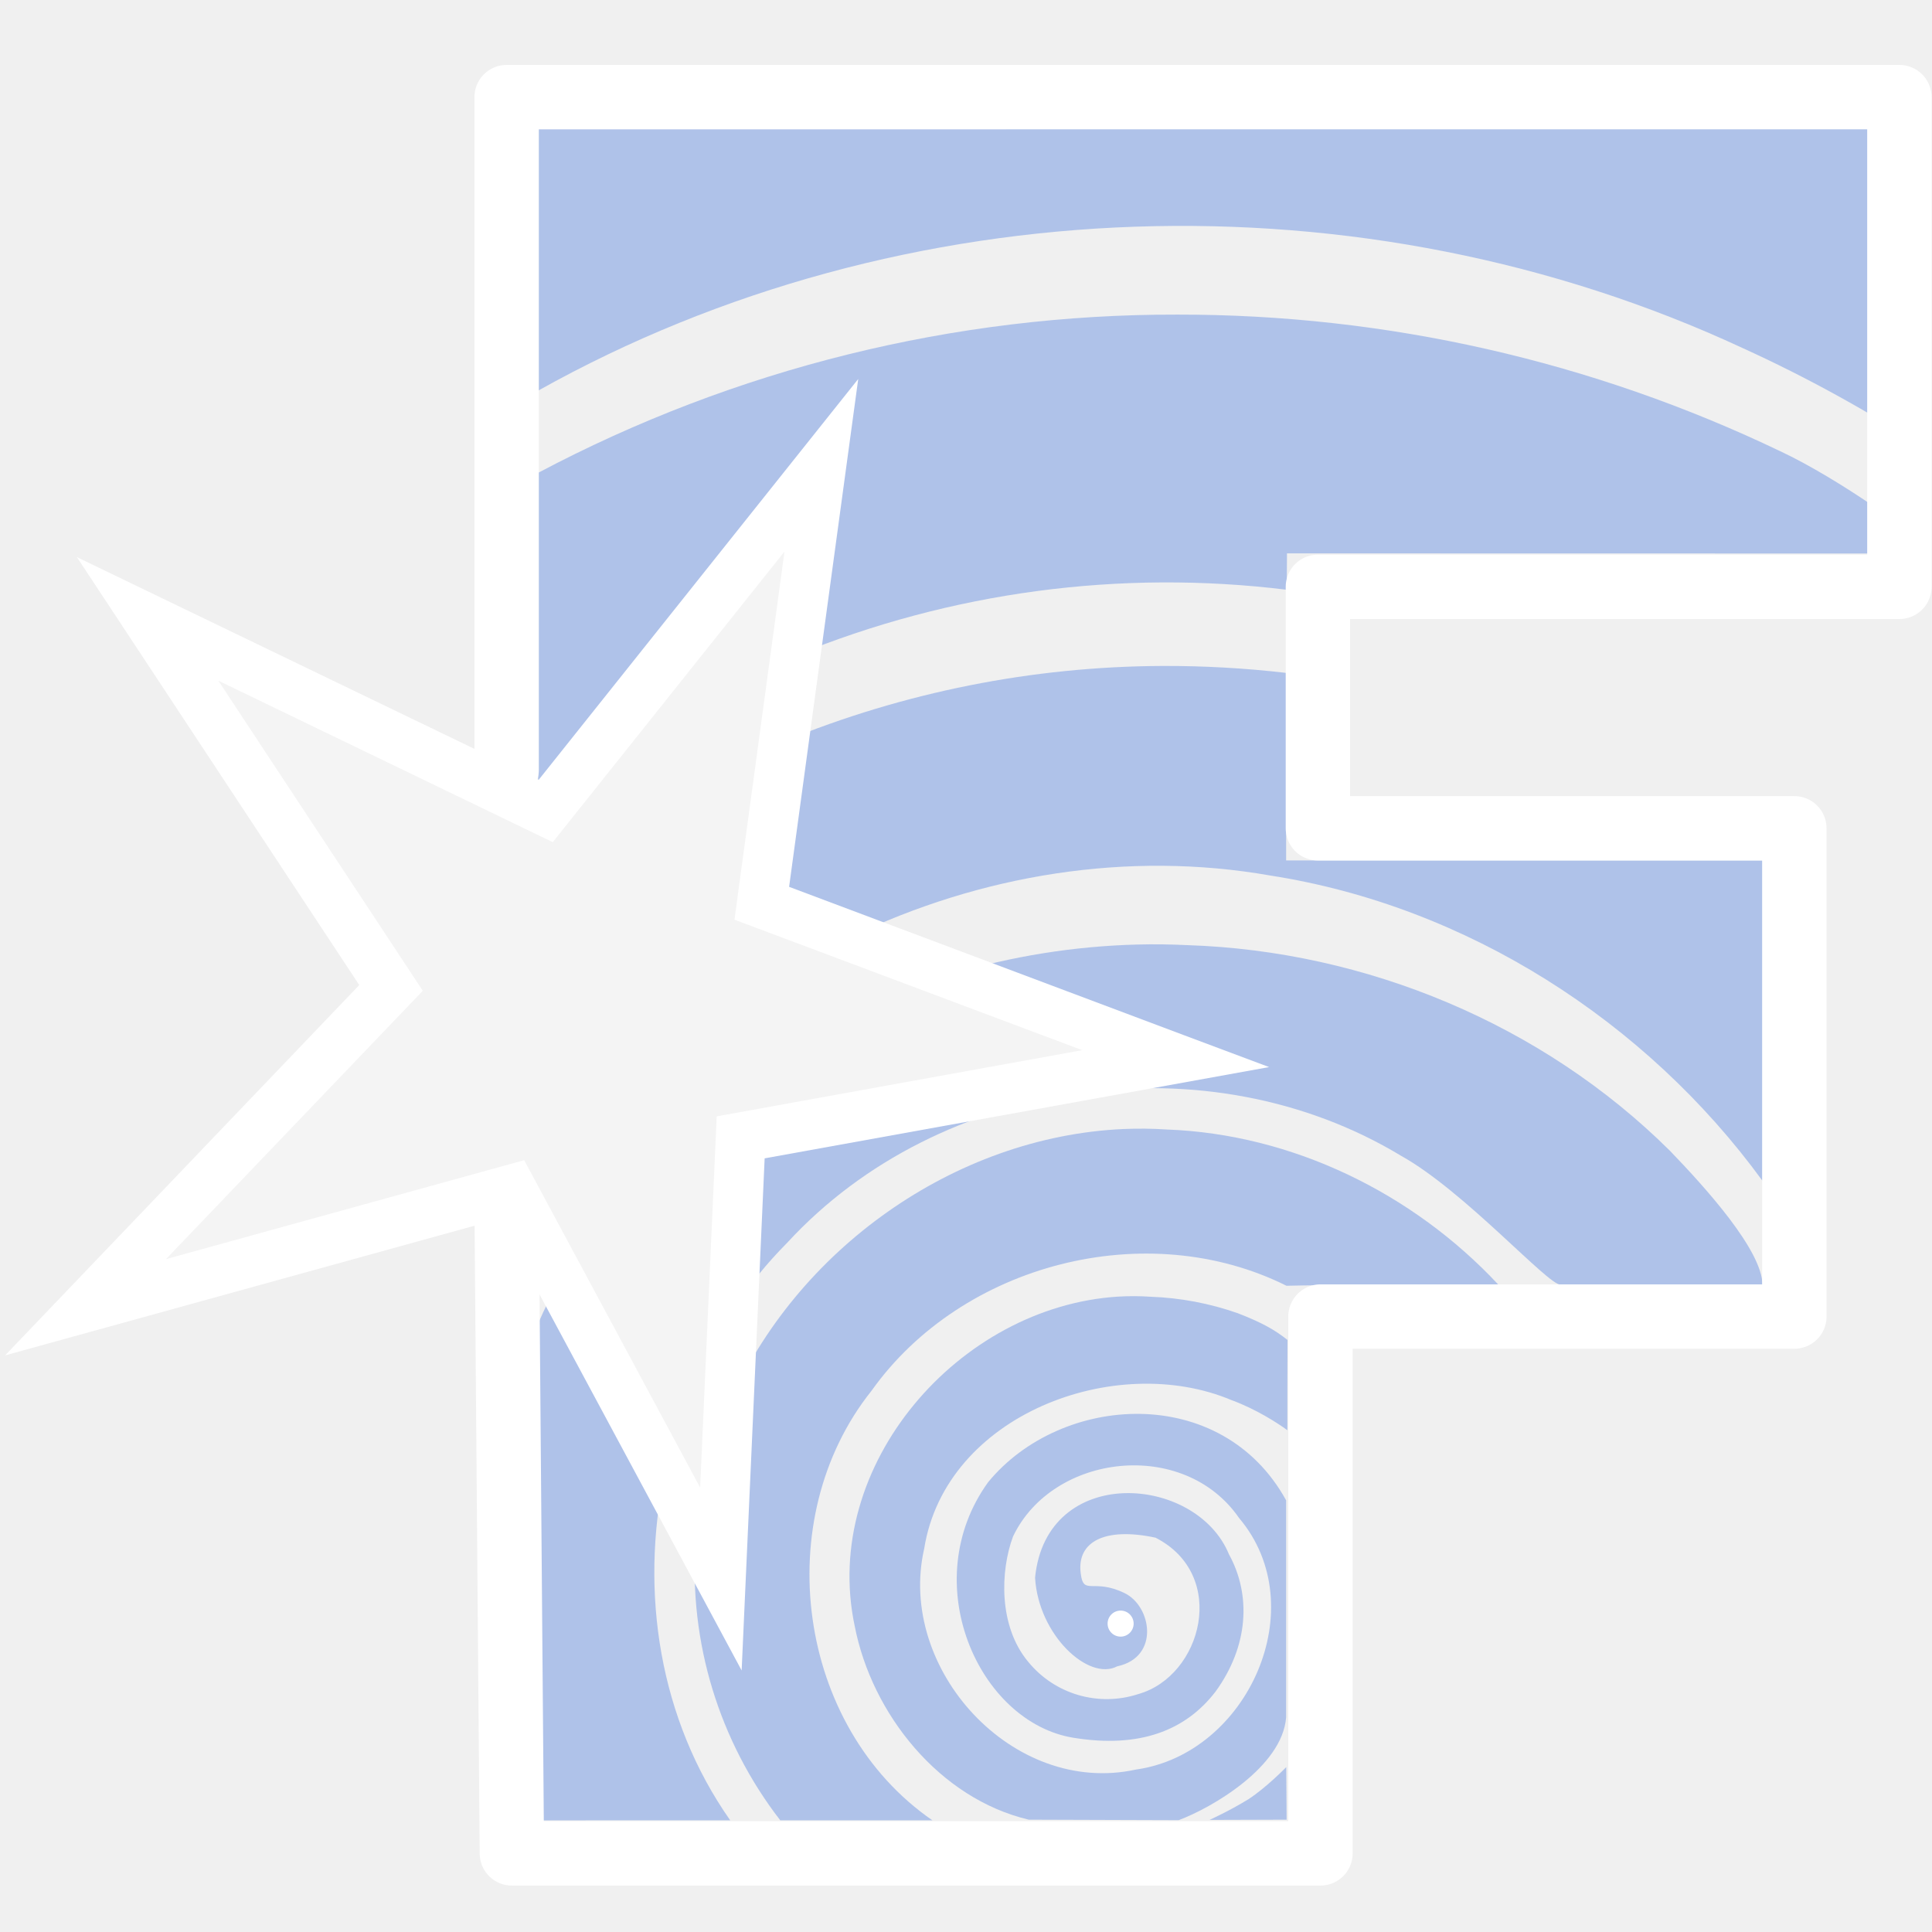
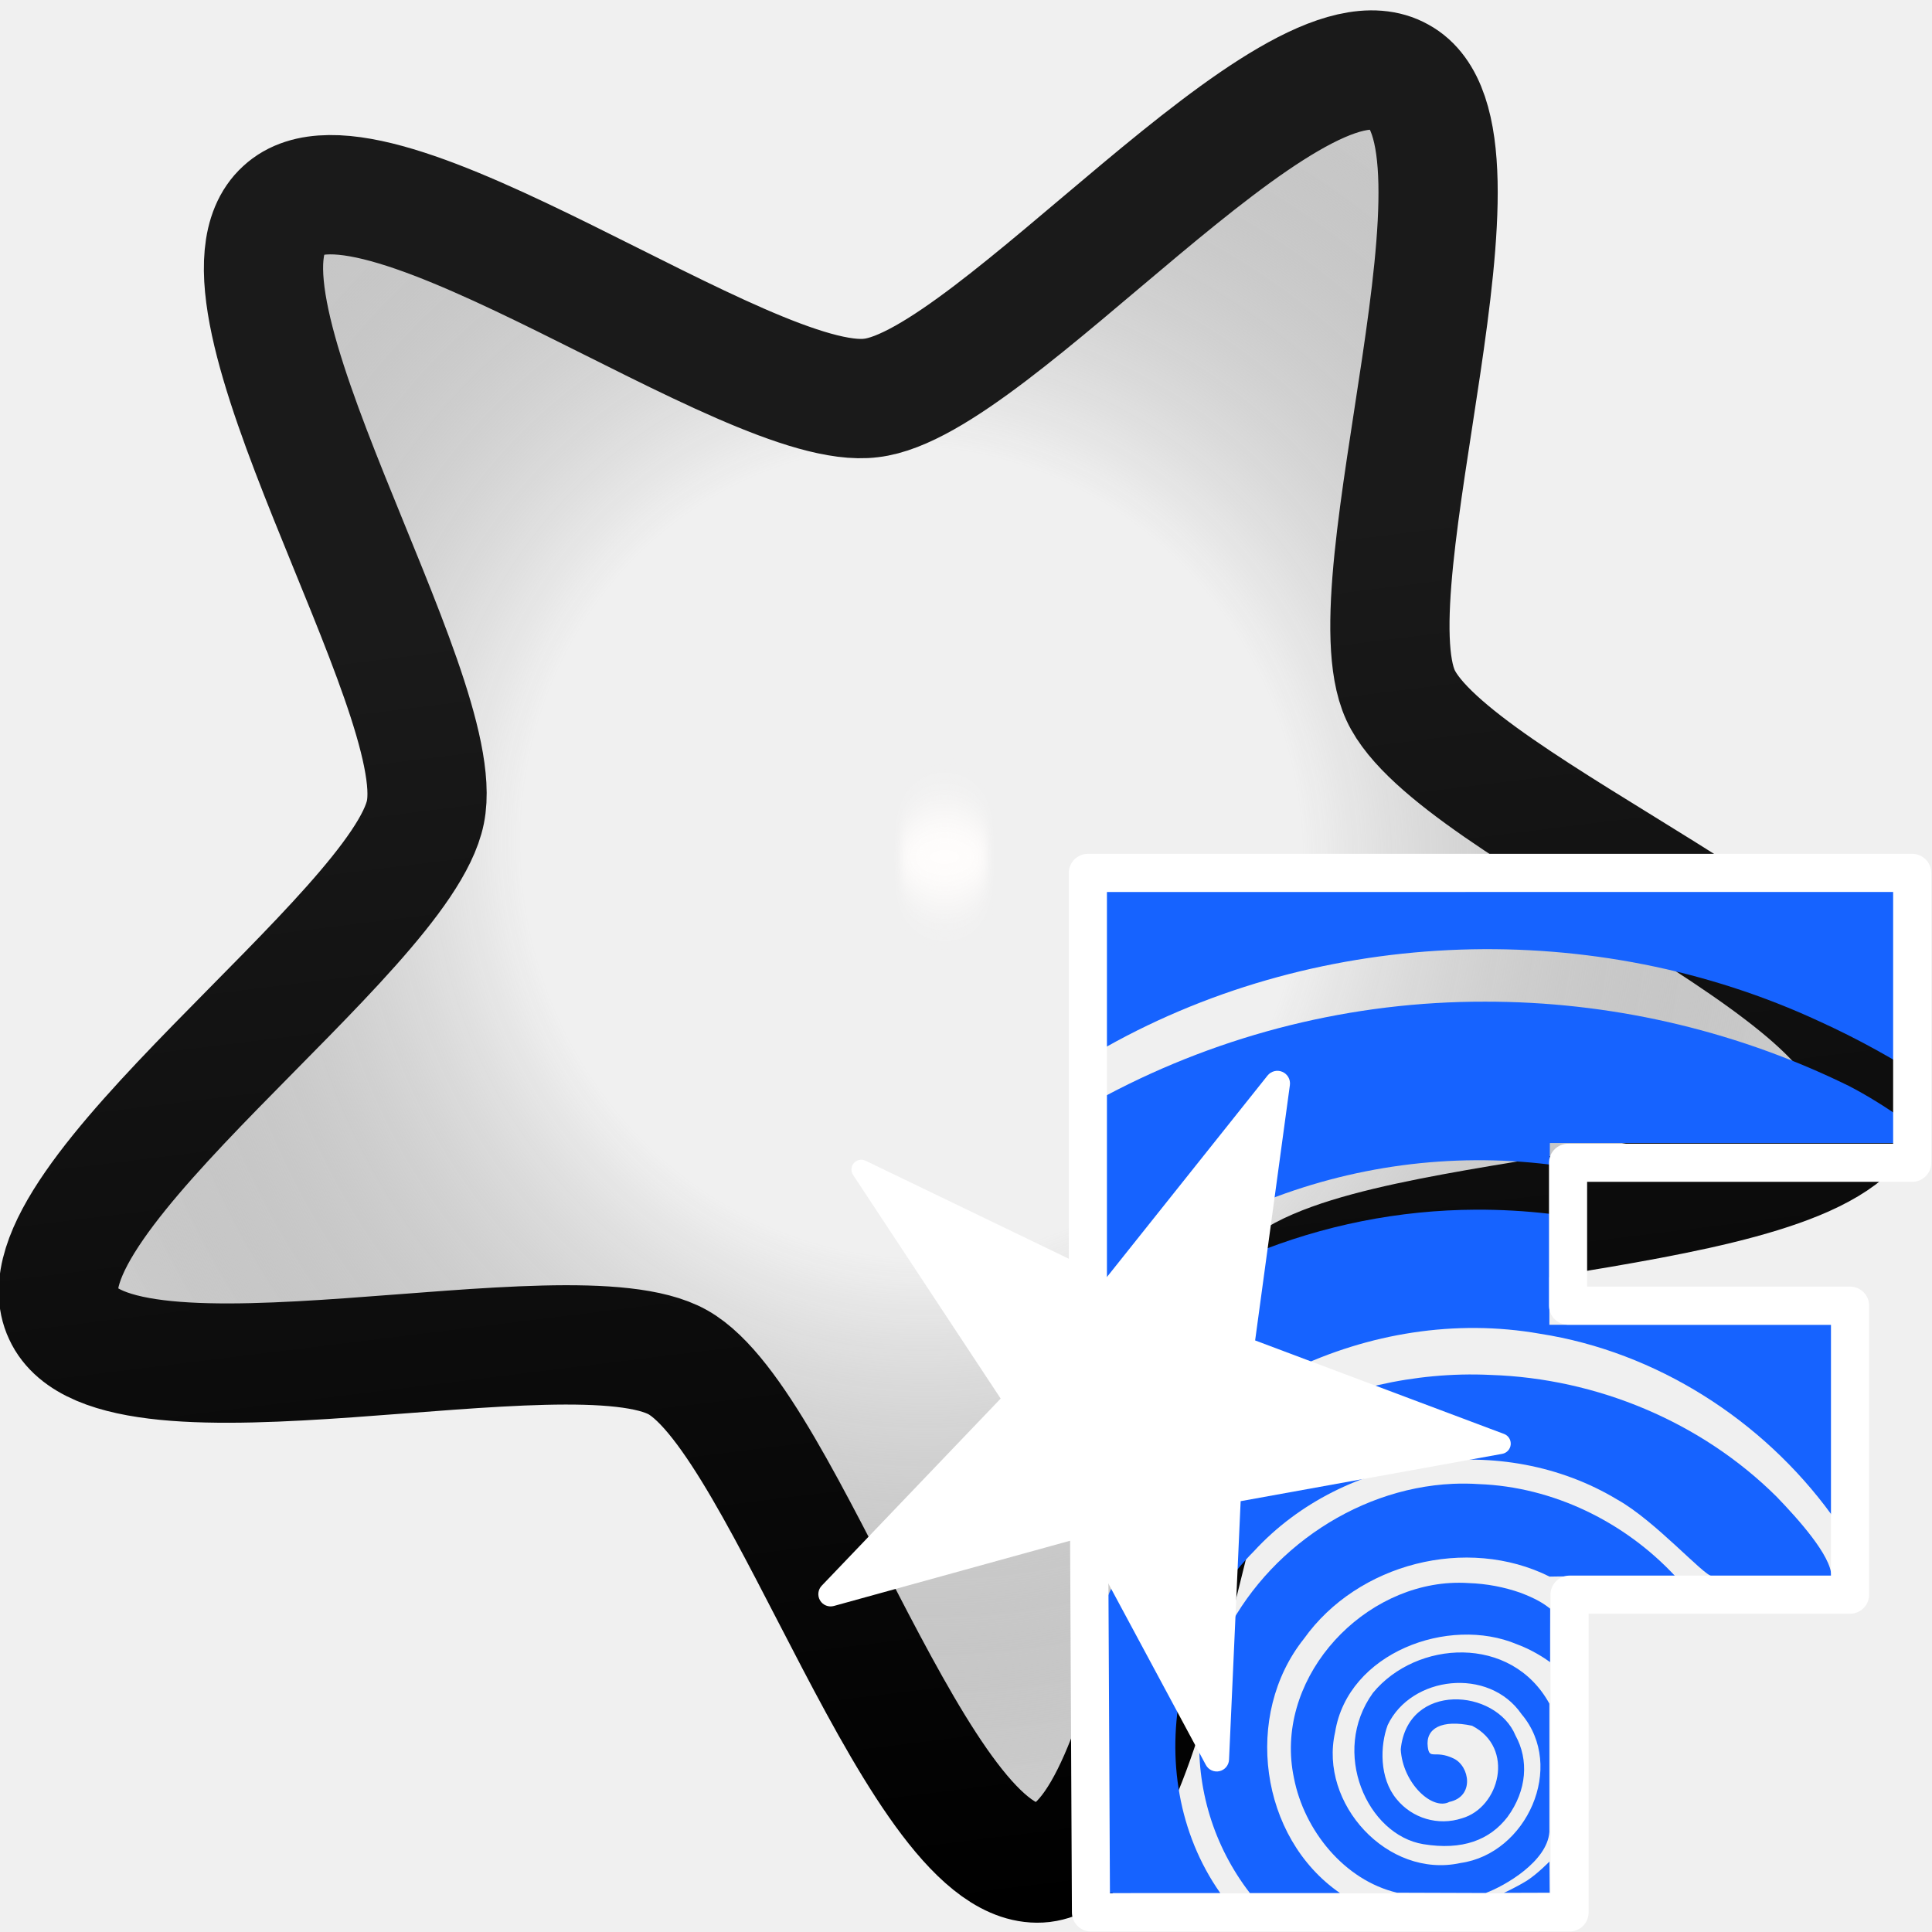
- <svg xmlns="http://www.w3.org/2000/svg" width="600" height="600" viewBox="0 0 158.75 158.75">
+ <svg xmlns="http://www.w3.org/2000/svg" xmlns:xlink="http://www.w3.org/1999/xlink" viewBox="0 0 48 48">
  <defs>
-     <linearGradient id="r">
-       <stop offset="0" stop-color="#9db6ff" />
-       <stop offset="1" stop-color="#9db6ff" stop-opacity=".49" />
-     </linearGradient>
-     <linearGradient id="q">
-       <stop offset="0" stop-color="#abffe6" />
-       <stop offset="1" stop-color="#81ffda" stop-opacity=".51" />
-     </linearGradient>
-     <linearGradient id="p">
-       <stop offset="0" stop-color="#ffe9a8" />
-       <stop offset="1" stop-color="#ffe28d" stop-opacity=".49" />
-     </linearGradient>
-     <linearGradient id="o">
-       <stop offset="0" stop-color="#ffb4b4" />
-       <stop offset="1" stop-color="#ff9797" stop-opacity=".5" />
-     </linearGradient>
-     <linearGradient id="n">
-       <stop offset="0" stop-color="#ffaeef" />
-       <stop offset="1" stop-color="#ff81e7" stop-opacity=".46" />
-     </linearGradient>
-     <linearGradient id="m">
-       <stop offset="0" stop-color="#ffd887" />
-       <stop offset="1" stop-color="#ffd378" stop-opacity=".5" />
-     </linearGradient>
-     <linearGradient id="l">
-       <stop offset="0" stop-color="#fff3a5" />
-       <stop offset="1" stop-color="#fff3a5" stop-opacity=".48" />
-     </linearGradient>
-     <linearGradient id="k">
-       <stop offset="0" stop-color="#85ffe6" />
-       <stop offset="1" stop-color="#85ffe6" stop-opacity=".48" />
-     </linearGradient>
-     <linearGradient id="j">
-       <stop offset="0" stop-color="#c9ffd4" />
-       <stop offset="1" stop-color="#a9ffba" stop-opacity=".5" />
-     </linearGradient>
-     <linearGradient id="i">
-       <stop offset="0" stop-color="#0f0" />
-       <stop offset="1" stop-color="#0f0" stop-opacity="0" />
-     </linearGradient>
-     <linearGradient id="h">
-       <stop offset="0" stop-color="#00ffd0" />
-       <stop offset="1" stop-color="#00ffd0" stop-opacity="0" />
-     </linearGradient>
-     <linearGradient id="g">
-       <stop offset="0" stop-color="#ffe600" />
-       <stop offset="1" stop-color="#ffe600" stop-opacity="0" />
-     </linearGradient>
-     <linearGradient id="f">
-       <stop offset="0" stop-color="#ff00eb" />
-       <stop offset="1" stop-color="#ff00eb" stop-opacity="0" />
-     </linearGradient>
-     <linearGradient id="e">
-       <stop offset="0" stop-color="#ffa425" />
-       <stop offset="1" stop-color="#ffa425" stop-opacity="0" />
-     </linearGradient>
-     <linearGradient id="d">
-       <stop offset="0" stop-color="#00f" />
-       <stop offset="1" stop-color="#00f" stop-opacity="0" />
-     </linearGradient>
-     <linearGradient id="c">
-       <stop offset="0" stop-color="#00ffac" />
-       <stop offset="1" stop-color="#00ffac" stop-opacity="0" />
+     <linearGradient id="a">
+       <stop offset="0" stop-color="#1a1a1a" />
+       <stop offset="1" />
    </linearGradient>
    <linearGradient id="b">
-       <stop offset="0" stop-color="#ffeb00" />
-       <stop offset="1" stop-color="#ffeb00" stop-opacity="0" />
+       <stop offset="0" stop-color="#ffae05" stop-opacity="0" />
+       <stop offset=".416" stop-color="#7b7b7b" stop-opacity="0" />
+       <stop offset="1" stop-color="#cecece" />
    </linearGradient>
-     <linearGradient id="a">
-       <stop offset="0" stop-color="red" />
-       <stop offset="1" stop-color="red" stop-opacity="0" />
-     </linearGradient>
+     <linearGradient xlink:href="#a" id="d" x1="5.83" x2="12.91" y1="6.7" y2="13.2" gradientUnits="userSpaceOnUse" />
+     <radialGradient xlink:href="#b" id="c" cx="7.18" cy="8.2" r="6.59" fx="7.18" fy="8.2" gradientTransform="matrix(.9 .5558 -.5314 .8606 5.08 -2.85)" gradientUnits="userSpaceOnUse" />
+     <filter id="e" width="1.832" height="1.832" x="-.416" y="-.416" color-interpolation-filters="sRGB">
+       <feGaussianBlur stdDeviation=".13" />
+     </filter>
  </defs>
-   <path fill="#1858d9" d="M105.69 145.2s-1.62 1.67-3.11 2.64c-1.63 1-3.2 1.7-3.2 1.7l6.34-.02zM91.89 106.54c-13.06.8-24.47 13.83-21.66 27.07 1.41 7.25 6.98 14.18 14.3 15.91l12.32.04c2.72-1.01 8.52-4.38 8.83-8.45v-17.83c-5.3-9.64-18.47-8.8-24.48-1.5-5.95 8.22-.8 19.74 7 21.01 5.4.88 9.2-.57 11.67-3.78 2.72-3.73 2.96-7.94 1.11-11.3-2.7-6.57-15-7.45-15.93 1.92.27 4.73 4.41 8.53 6.75 7.29 3.52-.75 2.83-4.95.6-6.02-2.61-1.26-3.37.27-3.6-1.63-.33-2.57 1.95-3.82 6.15-2.92 6 3.07 3.83 11.37-1.42 12.85a8.33 8.33 0 0 1-9.05-2.66c-2.43-2.91-2.3-7.44-1.24-10.29 3.26-6.83 14.03-8.1 18.57-1.52 6.18 7.3.72 19.38-8.46 20.67-10.12 2.22-19.67-8.26-17.41-18.15 1.76-11.02 15.74-16.22 25.26-12.2 2 .73 3.81 1.9 4.58 2.47v-3.34l.01-4.08c-1.01-.8-2.03-1.4-4.07-2.19a24.23 24.23 0 0 0-7.2-1.36c-.88-.06-1.76-.06-2.63-.01zM46 105.12a46.11 46.11 0 0 0-1.78 3.62l.02 40.84 6.73-.01H60c-5.83-8.29-7.43-18.74-5.39-28.46z" color="#000" font-family="Gill Sans Ultra Bold" font-size="44.68" font-weight="400" letter-spacing="0" opacity=".3" overflow="visible" paint-order="markers stroke fill" style="line-height:1.25;-inkscape-font-specification:&quot;Gill Sans Ultra Bold, Normal&quot;;font-variant-ligatures:normal;font-variant-position:normal;font-variant-caps:normal;font-variant-numeric:normal;font-variant-alternates:normal;font-variant-east-asian:normal;font-feature-settings:normal;font-variation-settings:normal;text-indent:0;text-align:start;text-decoration-line:none;text-decoration-style:solid;text-decoration-color:#000;text-transform:none;text-orientation:mixed;white-space:normal;shape-padding:0;shape-margin:0;inline-size:0;isolation:auto;mix-blend-mode:normal;solid-color:#000;solid-opacity:1" word-spacing="0" />
-   <path fill="#1858d9" d="M92.3 92.77c-13.93.63-26.93 9.98-32.42 22.67l-.64 14.3-2-3.73c-.03.24-.07.48-.09.73a33.68 33.68 0 0 0 6.96 22.83h12.5c-11.17-7.71-13.42-24.74-5-35.29 7.46-10.48 22.63-14.35 34.1-8.63 1.55-.04 4.37-.06 6.44-.08h10.98c-7.01-7.52-16.92-12.38-27.25-12.76-1.2-.08-2.39-.09-3.57-.04z" color="#000" font-family="Gill Sans Ultra Bold" font-size="44.68" font-weight="400" letter-spacing="0" opacity=".3" overflow="visible" paint-order="markers stroke fill" style="line-height:1.25;-inkscape-font-specification:&quot;Gill Sans Ultra Bold, Normal&quot;;font-variant-ligatures:normal;font-variant-position:normal;font-variant-caps:normal;font-variant-numeric:normal;font-variant-alternates:normal;font-variant-east-asian:normal;font-feature-settings:normal;font-variation-settings:normal;text-indent:0;text-align:start;text-decoration-line:none;text-decoration-style:solid;text-decoration-color:#000;text-transform:none;text-orientation:mixed;white-space:normal;shape-padding:0;shape-margin:0;inline-size:0;isolation:auto;mix-blend-mode:normal;solid-color:#000;solid-opacity:1" word-spacing="0" />
-   <path fill="#1858d9" d="M93.48 77.61a58.6 58.6 0 0 0-15.33 2.45l18.46 6.93-35.75 6.47-.63 14.13a35.65 35.65 0 0 1 4.44-5.46c12.56-13.66 34.6-16.75 50.47-7.15 5.17 2.88 12.02 10.58 13.08 10.58l16.6.01c-.03-2.83-4.64-7.94-7.6-11.01-10.47-10.4-24.96-16.42-39.66-16.9a55.73 55.73 0 0 0-4.08-.05z" color="#000" font-family="Gill Sans Ultra Bold" font-size="44.68" font-weight="400" letter-spacing="0" opacity=".3" overflow="visible" paint-order="markers stroke fill" style="line-height:1.25;-inkscape-font-specification:&quot;Gill Sans Ultra Bold, Normal&quot;;font-variant-ligatures:normal;font-variant-position:normal;font-variant-caps:normal;font-variant-numeric:normal;font-variant-alternates:normal;font-variant-east-asian:normal;font-feature-settings:normal;font-variation-settings:normal;text-indent:0;text-align:start;text-decoration-line:none;text-decoration-style:solid;text-decoration-color:#000;text-transform:none;text-orientation:mixed;white-space:normal;shape-padding:0;shape-margin:0;inline-size:0;isolation:auto;mix-blend-mode:normal;solid-color:#000;solid-opacity:1" word-spacing="0" />
-   <path fill="#1858d9" d="M95.5 54.72a82.92 82.92 0 0 0-31.1 6.2l-1.8 13.3 7.33 2.76c10.63-5.1 22.72-7.1 34.44-5.04 16.14 2.51 30.88 11.95 40.46 25.1V70.7h-39.15V55.29a85.86 85.86 0 0 0-10.18-.57z" color="#000" font-family="Gill Sans Ultra Bold" font-size="44.68" font-weight="400" letter-spacing="0" opacity=".3" overflow="visible" paint-order="markers stroke fill" style="line-height:1.25;-inkscape-font-specification:&quot;Gill Sans Ultra Bold, Normal&quot;;font-variant-ligatures:normal;font-variant-position:normal;font-variant-caps:normal;font-variant-numeric:normal;font-variant-alternates:normal;font-variant-east-asian:normal;font-feature-settings:normal;font-variation-settings:normal;text-indent:0;text-align:start;text-decoration-line:none;text-decoration-style:solid;text-decoration-color:#000;text-transform:none;text-orientation:mixed;white-space:normal;shape-padding:0;shape-margin:0;inline-size:0;isolation:auto;mix-blend-mode:normal;solid-color:#000;solid-opacity:1" word-spacing="0" />
-   <path fill="#1858d9" d="M96.74 25.85a111.7 111.7 0 0 0-52.52 13v27.48l.08.05c.65-.54 1.32-1.05 1.99-1.56l21.2-26.6-2.12 15.64a80.58 80.58 0 0 1 40.36-5.4l.02-2.99 52.74.01c-.04-1.01-7.52-6.22-12.2-8.4a114.27 114.27 0 0 0-49.55-11.23z" color="#000" font-family="Gill Sans Ultra Bold" font-size="44.68" font-weight="400" letter-spacing="0" opacity=".3" overflow="visible" paint-order="markers stroke fill" style="line-height:1.25;-inkscape-font-specification:&quot;Gill Sans Ultra Bold, Normal&quot;;font-variant-ligatures:normal;font-variant-position:normal;font-variant-caps:normal;font-variant-numeric:normal;font-variant-alternates:normal;font-variant-east-asian:normal;font-feature-settings:normal;font-variation-settings:normal;text-indent:0;text-align:start;text-decoration-line:none;text-decoration-style:solid;text-decoration-color:#000;text-transform:none;text-orientation:mixed;white-space:normal;shape-padding:0;shape-margin:0;inline-size:0;isolation:auto;mix-blend-mode:normal;solid-color:#000;solid-opacity:1" word-spacing="0" />
-   <path fill="#1858d9" d="M44.22 10.61V32.1c29.98-16.79 67.85-17.97 98.97-3.5 5.3 2.41 10.41 5.24 15.3 8.42V10.6Z" color="#000" font-family="Gill Sans Ultra Bold" font-size="44.68" font-weight="400" letter-spacing="0" opacity=".3" overflow="visible" paint-order="markers stroke fill" style="line-height:1.25;-inkscape-font-specification:&quot;Gill Sans Ultra Bold, Normal&quot;;font-variant-ligatures:normal;font-variant-position:normal;font-variant-caps:normal;font-variant-numeric:normal;font-variant-alternates:normal;font-variant-east-asian:normal;font-feature-settings:normal;font-variation-settings:normal;text-indent:0;text-align:start;text-decoration-line:none;text-decoration-style:solid;text-decoration-color:#000;text-transform:none;text-orientation:mixed;white-space:normal;shape-padding:0;shape-margin:0;inline-size:0;isolation:auto;mix-blend-mode:normal;solid-color:#000;solid-opacity:1" word-spacing="0" />
-   <path fill="none" stroke="#fff" stroke-linecap="round" stroke-linejoin="round" stroke-width="5.29" d="M41.63 63.26V7.98h114.44v40.24h-47.78v19.84h39.15v40.12H108.5v44.11H42.06l-.43-53.12" />
-   <path fill="#fff" stroke="#000" stroke-width=".28" d="m14.74 52.86 30.07 13.8 21.65-26.92-3.48 34.32 32.98 12.68-35 7.4-1.8 32.99L42 98.07l-34.1 9.09 24-25.7Z" opacity=".3" />
-   <path fill="#fff" fill-rule="evenodd" d="M70.52 31.14 44.26 64.08 6.32 45.78l23.2 35.16L.42 111.37 41 100.16l19.94 37.1 1.89-42.08 41.45-7.5-6.97-2.61-32.47-12.2Zm-6.06 14.18-4.11 30.25 28.58 10.72-30.04 5.44-1.36 30.5-14.46-26.9-29.43 8.13 21.1-22.05-16.8-25.48L45.42 69.2Z" color="#000" font-family="sans-serif" font-weight="400" overflow="visible" style="line-height:normal;font-variant-ligatures:normal;font-variant-position:normal;font-variant-caps:normal;font-variant-numeric:normal;font-variant-alternates:normal;font-variant-east-asian:normal;font-feature-settings:normal;font-variation-settings:normal;text-indent:0;text-align:start;text-decoration-line:none;text-decoration-style:solid;text-decoration-color:#000;text-transform:none;text-orientation:mixed;white-space:normal;shape-padding:0;shape-margin:0;inline-size:0;isolation:auto;mix-blend-mode:normal;solid-color:#000;solid-opacity:1" />
-   <path fill="#fff" fill-rule="evenodd" d="M93.15 133.41a1.07 1.07 0 0 1-1.07 1.07 1.07 1.07 0 0 1-1.07-1.07 1.07 1.07 0 0 1 1.07-1.07 1.07 1.07 0 0 1 1.07 1.07" />
+   <path fill="url(#c)" fill-rule="evenodd" stroke="url(#d)" stroke-width=".85" d="M13.51 5.1c.44.77-2.18 2.89-2.29 3.76-.1.88 1.95 3.55 1.36 4.2-.6.64-3.43-1.19-4.3-1.02-.86.17-2.76 2.95-3.56 2.58-.8-.36.07-3.62-.36-4.39C3.93 9.46.69 8.51.8 7.63c.1-.87 3.47-1.05 4.06-1.7.6-.64.51-4.01 1.38-4.18.86-.18 2.07 2.97 2.87 3.34.8.37 3.97-.76 4.4 0Z" enable-background="accumulate" overflow="visible" style="marker:none" transform="matrix(2.647 2.2616 -2.267 2.6553 22.22 -16.85)" />
+   <path fill="#fffdfc" fill-rule="evenodd" d="M8.5 7.99a.37.37 0 0 1-.38.37.37.37 0 0 1-.37-.37.37.37 0 0 1 .37-.38.37.37 0 0 1 .37.37" filter="url(#e)" transform="rotate(36.96 28.44 21) scale(3.0331)" />
+   <path fill="#1663ff" d="M105.69 145.2s-1.62 1.67-3.11 2.64c-1.63 1-3.2 1.7-3.2 1.7l6.34-.02zm-13.8-38.66c-13.06.8-24.47 13.83-21.66 27.07 1.41 7.25 6.98 14.18 14.3 15.91l12.32.04c2.72-1.01 8.52-4.38 8.83-8.45v-17.83c-5.3-9.64-18.47-8.8-24.48-1.5-5.95 8.22-.8 19.74 7 21.01 5.4.88 9.2-.57 11.67-3.78 2.72-3.73 2.96-7.94 1.11-11.3-2.7-6.57-15-7.45-15.93 1.92.27 4.73 4.41 8.53 6.75 7.29 3.52-.75 2.83-4.95.6-6.02-2.61-1.26-3.37.27-3.6-1.63-.33-2.57 1.95-3.82 6.15-2.92 6 3.07 3.83 11.37-1.42 12.85a8.33 8.33 0 0 1-9.05-2.66c-2.43-2.91-2.3-7.44-1.24-10.29 3.26-6.83 14.03-8.1 18.57-1.52 6.18 7.3.72 19.38-8.46 20.67-10.12 2.22-19.67-8.26-17.41-18.15 1.76-11.02 15.74-16.22 25.26-12.2 2 .73 3.81 1.9 4.58 2.47v-3.34l.01-4.08c-1.01-.8-2.03-1.4-4.07-2.19a24.23 24.23 0 0 0-7.2-1.36c-.88-.06-1.76-.06-2.63-.01zM46 105.12a46.11 46.11 0 0 0-1.78 3.62l.02 40.84 6.73-.01H60c-5.83-8.29-7.43-18.74-5.39-28.46z" color="#000" font-family="'Gill Sans Ultra Bold'" font-size="44.68" font-weight="400" letter-spacing="0" overflow="visible" paint-order="markers stroke fill" style="line-height:1.25;-inkscape-font-specification:&quot;Gill Sans Ultra Bold, Normal&quot;;font-variant-ligatures:normal;font-variant-position:normal;font-variant-caps:normal;font-variant-numeric:normal;font-variant-alternates:normal;font-variant-east-asian:normal;font-feature-settings:normal;font-variation-settings:normal;text-indent:0;text-align:start;text-decoration-line:none;text-decoration-style:solid;text-decoration-color:#000;text-transform:none;text-orientation:mixed;white-space:normal;shape-padding:0;shape-margin:0;inline-size:0;isolation:auto;mix-blend-mode:normal;solid-color:#000;solid-opacity:1" transform="matrix(.179 0 0 .179 19.577 20.259)" word-spacing="0" />
+   <path fill="#1663ff" d="M92.3 92.77c-13.93.63-26.93 9.98-32.42 22.67l-.64 14.3-2-3.73c-.03.24-.07.48-.09.73a33.68 33.68 0 0 0 6.96 22.83h12.5c-11.17-7.71-13.42-24.74-5-35.29 7.46-10.48 22.63-14.35 34.1-8.63 1.55-.04 4.37-.06 6.44-.08h10.98c-7.01-7.52-16.92-12.38-27.25-12.76-1.2-.08-2.39-.09-3.57-.04Z" color="#000" font-family="'Gill Sans Ultra Bold'" font-size="44.68" font-weight="400" letter-spacing="0" overflow="visible" paint-order="markers stroke fill" style="line-height:1.25;-inkscape-font-specification:&quot;Gill Sans Ultra Bold, Normal&quot;;font-variant-ligatures:normal;font-variant-position:normal;font-variant-caps:normal;font-variant-numeric:normal;font-variant-alternates:normal;font-variant-east-asian:normal;font-feature-settings:normal;font-variation-settings:normal;text-indent:0;text-align:start;text-decoration-line:none;text-decoration-style:solid;text-decoration-color:#000;text-transform:none;text-orientation:mixed;white-space:normal;shape-padding:0;shape-margin:0;inline-size:0;isolation:auto;mix-blend-mode:normal;solid-color:#000;solid-opacity:1" transform="matrix(.179 0 0 .179 19.577 20.259)" word-spacing="0" />
+   <path fill="#1663ff" d="M93.48 77.61a58.6 58.6 0 0 0-15.33 2.45l18.46 6.93-35.75 6.47-.63 14.13a35.65 35.65 0 0 1 4.44-5.46c12.56-13.66 34.6-16.75 50.47-7.15 5.17 2.88 12.02 10.58 13.08 10.58l16.6.01c-.03-2.83-4.64-7.94-7.6-11.01-10.47-10.4-24.96-16.42-39.66-16.9a55.73 55.73 0 0 0-4.08-.05z" color="#000" font-family="'Gill Sans Ultra Bold'" font-size="44.68" font-weight="400" letter-spacing="0" overflow="visible" paint-order="markers stroke fill" style="line-height:1.25;-inkscape-font-specification:&quot;Gill Sans Ultra Bold, Normal&quot;;font-variant-ligatures:normal;font-variant-position:normal;font-variant-caps:normal;font-variant-numeric:normal;font-variant-alternates:normal;font-variant-east-asian:normal;font-feature-settings:normal;font-variation-settings:normal;text-indent:0;text-align:start;text-decoration-line:none;text-decoration-style:solid;text-decoration-color:#000;text-transform:none;text-orientation:mixed;white-space:normal;shape-padding:0;shape-margin:0;inline-size:0;isolation:auto;mix-blend-mode:normal;solid-color:#000;solid-opacity:1" transform="matrix(.179 0 0 .179 19.577 20.259)" word-spacing="0" />
+   <path fill="#1663ff" d="M95.5 54.72a82.92 82.92 0 0 0-31.1 6.2l-1.8 13.3 7.33 2.76c10.63-5.1 22.72-7.1 34.44-5.04 16.14 2.51 30.88 11.95 40.46 25.1V70.7h-39.15V55.29a85.86 85.86 0 0 0-10.18-.57Z" color="#000" font-family="'Gill Sans Ultra Bold'" font-size="44.68" font-weight="400" letter-spacing="0" overflow="visible" paint-order="markers stroke fill" style="line-height:1.25;-inkscape-font-specification:&quot;Gill Sans Ultra Bold, Normal&quot;;font-variant-ligatures:normal;font-variant-position:normal;font-variant-caps:normal;font-variant-numeric:normal;font-variant-alternates:normal;font-variant-east-asian:normal;font-feature-settings:normal;font-variation-settings:normal;text-indent:0;text-align:start;text-decoration-line:none;text-decoration-style:solid;text-decoration-color:#000;text-transform:none;text-orientation:mixed;white-space:normal;shape-padding:0;shape-margin:0;inline-size:0;isolation:auto;mix-blend-mode:normal;solid-color:#000;solid-opacity:1" transform="matrix(.179 0 0 .179 19.577 20.259)" word-spacing="0" />
+   <path fill="#1663ff" d="M96.74 25.85a111.7 111.7 0 0 0-52.52 13v27.48l.08.05c.65-.54 1.32-1.05 1.99-1.56l21.2-26.6-2.12 15.64a80.58 80.58 0 0 1 40.36-5.4l.02-2.99 52.74.01c-.04-1.01-7.52-6.22-12.2-8.4a114.27 114.27 0 0 0-49.55-11.23Z" color="#000" font-family="'Gill Sans Ultra Bold'" font-size="44.68" font-weight="400" letter-spacing="0" overflow="visible" paint-order="markers stroke fill" style="line-height:1.25;-inkscape-font-specification:&quot;Gill Sans Ultra Bold, Normal&quot;;font-variant-ligatures:normal;font-variant-position:normal;font-variant-caps:normal;font-variant-numeric:normal;font-variant-alternates:normal;font-variant-east-asian:normal;font-feature-settings:normal;font-variation-settings:normal;text-indent:0;text-align:start;text-decoration-line:none;text-decoration-style:solid;text-decoration-color:#000;text-transform:none;text-orientation:mixed;white-space:normal;shape-padding:0;shape-margin:0;inline-size:0;isolation:auto;mix-blend-mode:normal;solid-color:#000;solid-opacity:1" transform="matrix(.179 0 0 .179 19.577 20.259)" word-spacing="0" />
+   <path fill="#1663ff" d="M44.22 10.61V32.1c29.98-16.79 67.85-17.97 98.97-3.5 5.3 2.41 10.41 5.24 15.3 8.42V10.6Z" color="#000" font-family="'Gill Sans Ultra Bold'" font-size="44.68" font-weight="400" letter-spacing="0" overflow="visible" paint-order="markers stroke fill" style="line-height:1.25;-inkscape-font-specification:&quot;Gill Sans Ultra Bold, Normal&quot;;font-variant-ligatures:normal;font-variant-position:normal;font-variant-caps:normal;font-variant-numeric:normal;font-variant-alternates:normal;font-variant-east-asian:normal;font-feature-settings:normal;font-variation-settings:normal;text-indent:0;text-align:start;text-decoration-line:none;text-decoration-style:solid;text-decoration-color:#000;text-transform:none;text-orientation:mixed;white-space:normal;shape-padding:0;shape-margin:0;inline-size:0;isolation:auto;mix-blend-mode:normal;solid-color:#000;solid-opacity:1" transform="matrix(.179 0 0 .179 19.577 20.259)" word-spacing="0" />
+   <path fill="none" stroke="#fff" stroke-linecap="round" stroke-linejoin="round" stroke-width=".947" d="M27.028 31.743V21.687h20.48v7.202h-8.55v3.55h7.006v7.18h-6.969v7.895h-11.89Z" />
+   <path fill="#fff" stroke="#000" stroke-width=".05" d="m22.215 29.72 5.382 2.469 3.875-4.818-.623 6.142 5.902 2.27-6.264 1.324-.322 5.904-3.071-5.2-6.103 1.626 4.295-4.6z" />
+   <path fill="#fff" fill-rule="evenodd" d="M66.563 36.104 44.26 64.08 10.765 47.924a1.36 1.36 131.166 0 0-1.727 1.975L29.52 80.94 4.686 106.909a1.702 1.702 59.139 0 0 1.684 2.817L41 100.16l17.005 31.64a1.71 1.71 167.158 0 0 3.213-.733L62.83 95.18l36.307-6.57a1.439 1.439 95.136 0 0 .249-2.763l-2.076-.777-32.47-12.2 4.824-35.44a1.75 1.75 23.157 0 0-3.101-1.326ZM64.46 45.32l-4.11 30.25 28.58 10.72-30.04 5.44-1.36 30.5-14.46-26.9-29.43 8.13 21.1-22.05-16.8-25.48L45.42 69.2Z" color="#000" font-family="sans-serif" font-weight="400" overflow="visible" style="line-height:normal;font-variant-ligatures:normal;font-variant-position:normal;font-variant-caps:normal;font-variant-numeric:normal;font-variant-alternates:normal;font-variant-east-asian:normal;font-feature-settings:normal;font-variation-settings:normal;text-indent:0;text-align:start;text-decoration-line:none;text-decoration-style:solid;text-decoration-color:#000;text-transform:none;text-orientation:mixed;white-space:normal;shape-padding:0;shape-margin:0;inline-size:0;isolation:auto;mix-blend-mode:normal;solid-color:#000;solid-opacity:1" transform="matrix(.179 0 0 .179 19.577 20.259)" />
+   <path fill="#1663ff" fill-rule="evenodd" d="M36.248 44.135a.191.191 0 0 1-.191.192.191.191 0 0 1-.192-.192.191.191 0 0 1 .192-.191.191.191 0 0 1 .191.191" />
</svg>
